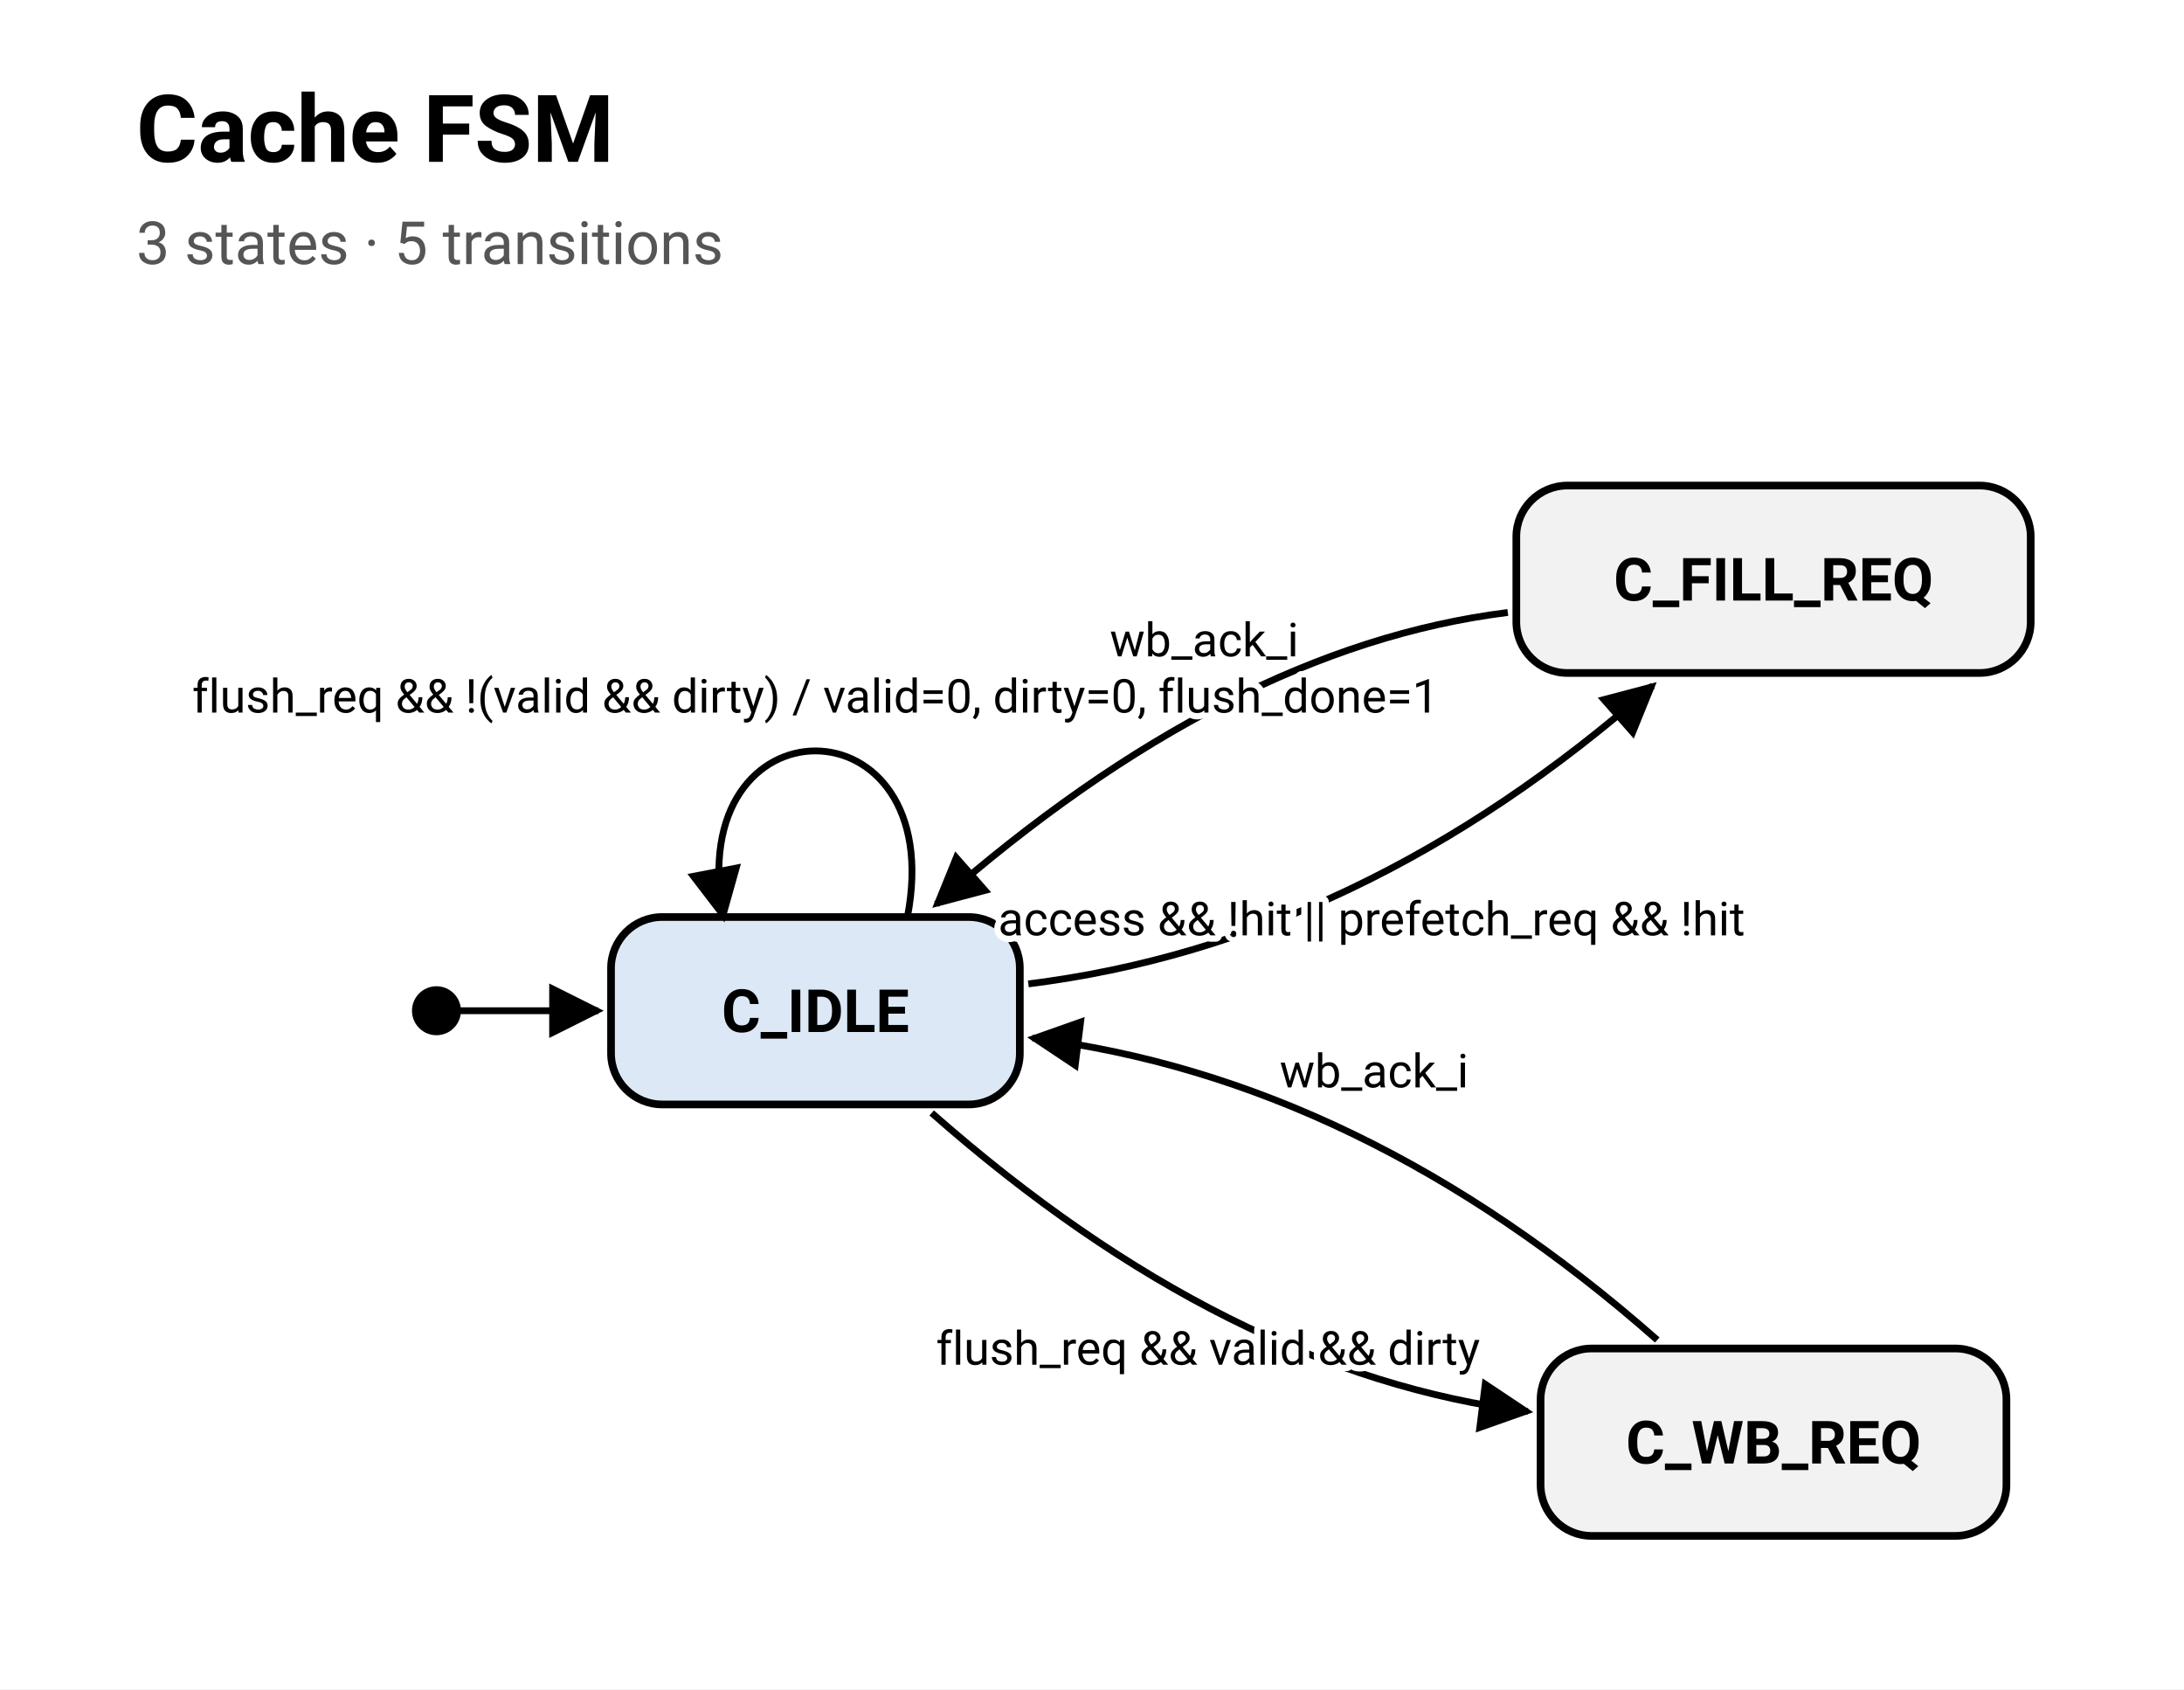
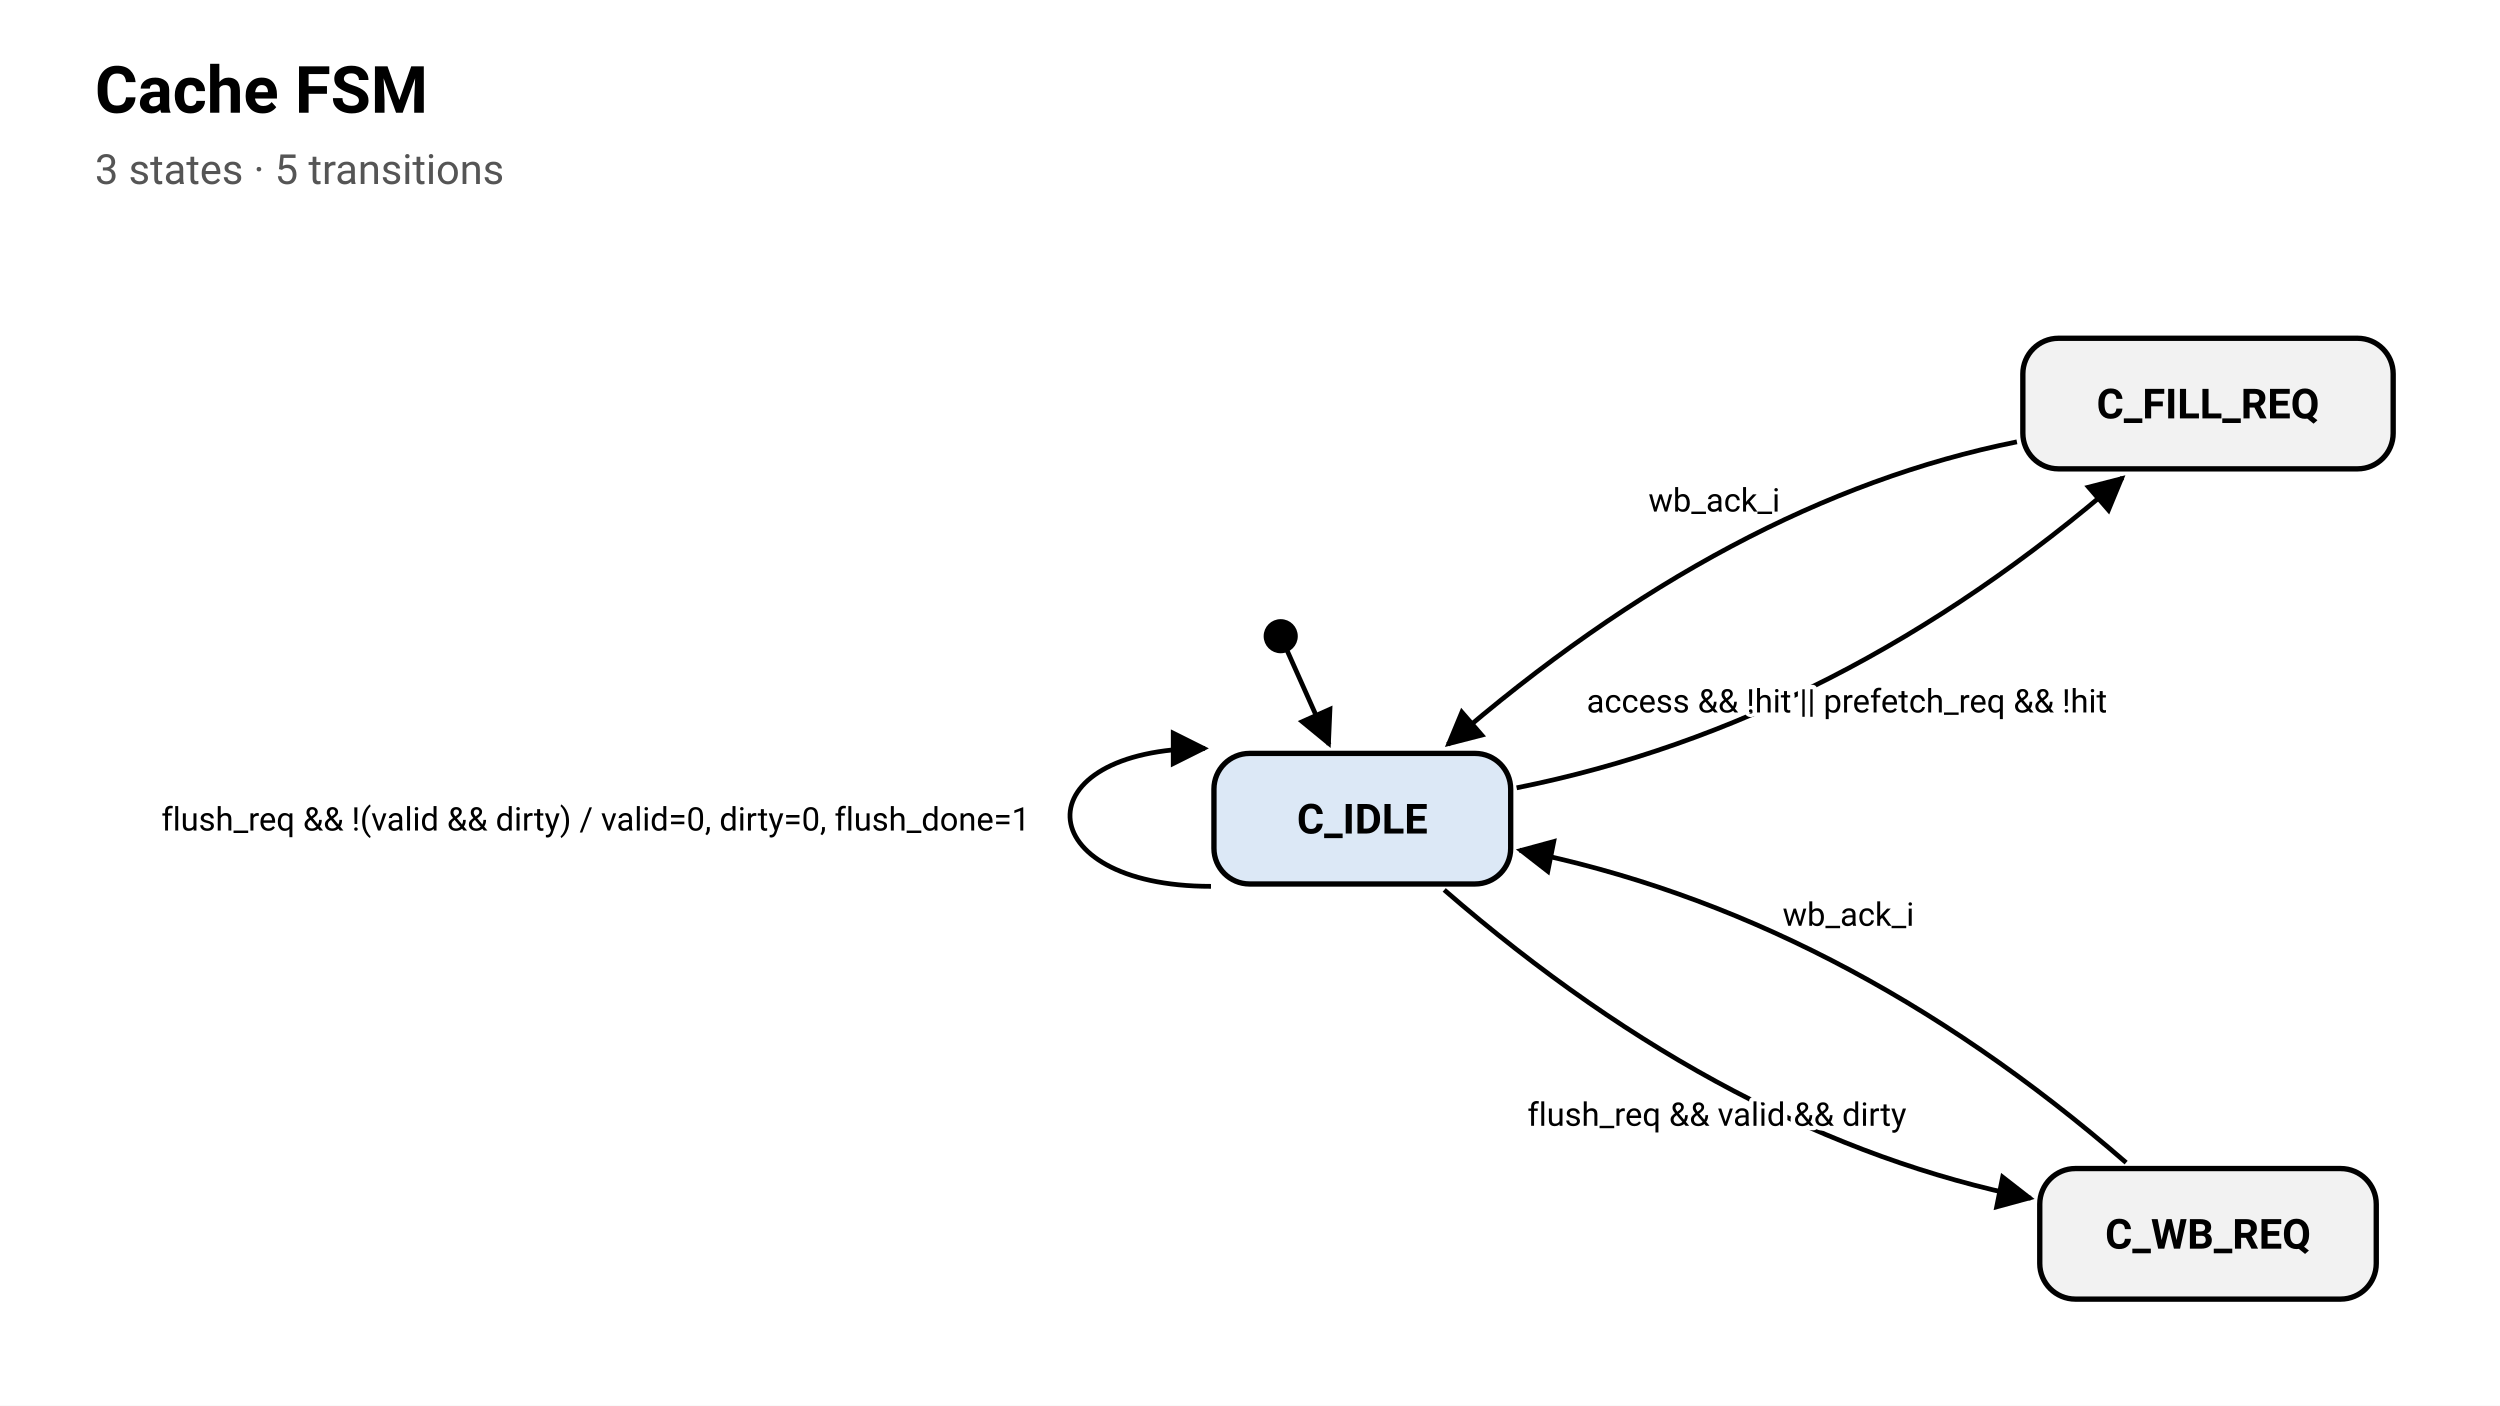
- <svg xmlns="http://www.w3.org/2000/svg" width="512.9" height="396.6" viewBox="0 0 512.9 396.6">
+ <svg xmlns="http://www.w3.org/2000/svg" width="842.5" height="473.7" viewBox="0 0 842.5 473.7">
  <defs>
    <pattern id="hatch" width="6" height="6" patternUnits="userSpaceOnUse" patternTransform="rotate(45)">
      <rect width="6" height="6" fill="#FFFFFF" />
      <line x1="0" y1="0" x2="0" y2="6" stroke="#B0B0B0" stroke-width="2" />
    </pattern>
    <pattern id="xpat" width="8" height="8" patternUnits="userSpaceOnUse">
      <rect width="8" height="8" fill="#FFFFFF" />
      <path d="M0 0L8 8M8 0L0 8" stroke="#C07070" stroke-width="1" />
    </pattern>
    <marker id="arr" viewBox="0 0 10 10" refX="9" refY="5" markerWidth="8" markerHeight="8" orient="auto">
      <path d="M0 0L10 5L0 10z" fill="#000000" />
    </marker>
  </defs>
  <style>text{font-family:-apple-system,BlinkMacSystemFont,"Segoe UI",Roboto,Helvetica,Arial,sans-serif}.m{font-family:ui-monospace,Menlo,Consolas,"DejaVu Sans Mono",monospace}</style>
-   <rect width="512.9" height="396.6" fill="#FFFFFF" />
+   <rect width="842.5" height="473.7" fill="#FFFFFF" />
  <text x="32" y="38" font-size="22" font-weight="700" fill="#000000">Cache FSM</text>
  <text x="32" y="62" font-size="14" fill="#555555">3 states · 5 transitions</text>
-   <g transform="translate(341.5,237.3)">
-     <rect x="-198" y="-22" width="96" height="44" fill="#DCE8F6" stroke="#000000" stroke-width="1.8" rx="12" />
-     <text x="-150" y="5" font-size="14" text-anchor="middle" fill="#000000" font-weight="700">C_IDLE</text>
-     <rect x="14.6" y="-123.3" width="120.8" height="44" fill="#F2F2F2" stroke="#000000" stroke-width="1.8" rx="12" />
-     <text x="75" y="-96.3" font-size="14" text-anchor="middle" fill="#000000" font-weight="700">C_FILL_REQ</text>
-     <rect x="20.3" y="79.3" width="109.4" height="44" fill="#F2F2F2" stroke="#000000" stroke-width="1.8" rx="12" />
-     <text x="75" y="106.3" font-size="14" text-anchor="middle" fill="#000000" font-weight="700">C_WB_REQ</text>
-     <path d="M-100 -6.3 Q-21.9 -16 46.6 -76.3" fill="none" stroke="#000000" stroke-width="1.6" marker-end="url(#arr)" />
-     <text x="-19.4" y="-17.7" font-size="11" text-anchor="middle" fill="#000000" style="paint-order:stroke;stroke:#fff;stroke-width:3px;stroke-linejoin:round">access &amp;&amp; !hit || prefetch_req &amp;&amp; !hit</text>
-     <path d="M12.6 -93.5 Q-53.1 -85.3 -121.6 -25" fill="none" stroke="#000000" stroke-width="1.6" marker-end="url(#arr)" />
-     <text x="-58.7" y="-83.2" font-size="11" text-anchor="middle" fill="#000000" style="paint-order:stroke;stroke:#fff;stroke-width:3px;stroke-linejoin:round">wb_ack_i</text>
-     <path d="M-122.7 24 Q-53.1 85.3 17.3 94.1" fill="none" stroke="#000000" stroke-width="1.6" marker-end="url(#arr)" />
-     <text x="-57.8" y="83.1" font-size="11" text-anchor="middle" fill="#000000" style="paint-order:stroke;stroke:#fff;stroke-width:3px;stroke-linejoin:round">flush_req &amp;&amp; valid &amp;&amp; dirty</text>
-     <path d="M47.7 77.3 Q-21.9 16 -99 6.4" fill="none" stroke="#000000" stroke-width="1.6" marker-end="url(#arr)" />
-     <text x="-18.8" y="18" font-size="11" text-anchor="middle" fill="#000000" style="paint-order:stroke;stroke:#fff;stroke-width:3px;stroke-linejoin:round">wb_ack_i</text>
-     <path d="M-128.4 -22 C-118.4 -74 -181.6 -74 -171.6 -22" fill="none" stroke="#000000" stroke-width="1.6" marker-end="url(#arr)" />
-     <text x="-150" y="-70" font-size="11" text-anchor="middle" fill="#000000" style="paint-order:stroke;stroke:#fff;stroke-width:3px;stroke-linejoin:round">flush_req &amp;&amp; !(valid &amp;&amp; dirty) / valid=0, dirty=0, flush_done=1</text>
-     <circle cx="-239" cy="0" r="5" fill="#000000" stroke="#000000" stroke-width="1.5" />
-     <path d="M-239 0 L-201 0" fill="none" stroke="#000000" stroke-width="1.6" marker-end="url(#arr)" />
+   <g transform="translate(649.1,275.9)">
+     <rect x="-240" y="-22" width="100" height="44" fill="#DCE8F6" stroke="#000000" stroke-width="1.8" rx="12" />
+     <text x="-190" y="5" font-size="14" text-anchor="middle" fill="#000000" font-weight="700">C_IDLE</text>
+     <rect x="32.6" y="-161.9" width="124.8" height="44" fill="#F2F2F2" stroke="#000000" stroke-width="1.8" rx="12" />
+     <text x="95" y="-134.9" font-size="14" text-anchor="middle" fill="#000000" font-weight="700">C_FILL_REQ</text>
+     <rect x="38.3" y="117.9" width="113.4" height="44" fill="#F2F2F2" stroke="#000000" stroke-width="1.8" rx="12" />
+     <text x="95" y="144.9" font-size="14" text-anchor="middle" fill="#000000" font-weight="700">C_WB_REQ</text>
+     <path d="M-138 -10.4 Q-29 -32.2 66.2 -114.9" fill="none" stroke="#000000" stroke-width="1.6" marker-end="url(#arr)" />
+     <text x="-26.7" y="-35.8" font-size="11" text-anchor="middle" fill="#000000" style="paint-order:stroke;stroke:#fff;stroke-width:3px;stroke-linejoin:round">access &amp;&amp; !hit || prefetch_req &amp;&amp; !hit</text>
+     <path d="M30.6 -127 Q-66 -107.6 -161.2 -25" fill="none" stroke="#000000" stroke-width="1.6" marker-end="url(#arr)" />
+     <text x="-71.4" y="-103.5" font-size="11" text-anchor="middle" fill="#000000" style="paint-order:stroke;stroke:#fff;stroke-width:3px;stroke-linejoin:round">wb_ack_i</text>
+     <path d="M-162.4 24 Q-66 107.6 35.3 127.9" fill="none" stroke="#000000" stroke-width="1.6" marker-end="url(#arr)" />
+     <text x="-70.5" y="103.5" font-size="11" text-anchor="middle" fill="#000000" style="paint-order:stroke;stroke:#fff;stroke-width:3px;stroke-linejoin:round">flush_req &amp;&amp; valid &amp;&amp; dirty</text>
+     <path d="M67.4 115.9 Q-29 32.2 -137 10.6" fill="none" stroke="#000000" stroke-width="1.6" marker-end="url(#arr)" />
+     <text x="-26.2" y="36.1" font-size="11" text-anchor="middle" fill="#000000" style="paint-order:stroke;stroke:#fff;stroke-width:3px;stroke-linejoin:round">wb_ack_i</text>
+     <path d="M-241 22.8 C-303 22.8 -305 -23.7 -243 -23.7" fill="none" stroke="#000000" stroke-width="1.6" marker-end="url(#arr)" />
+     <text x="-302" y="4" font-size="11" text-anchor="end" fill="#000000" style="paint-order:stroke;stroke:#fff;stroke-width:3px;stroke-linejoin:round">flush_req &amp;&amp; !(valid &amp;&amp; dirty) / valid=0, dirty=0, flush_done=1</text>
+     <circle cx="-217.5" cy="-61.5" r="5" fill="#000000" stroke="#000000" stroke-width="1.5" />
+     <path d="M-217.5 -61.5 L-201.2 -25" fill="none" stroke="#000000" stroke-width="1.6" marker-end="url(#arr)" />
  </g>
</svg>
